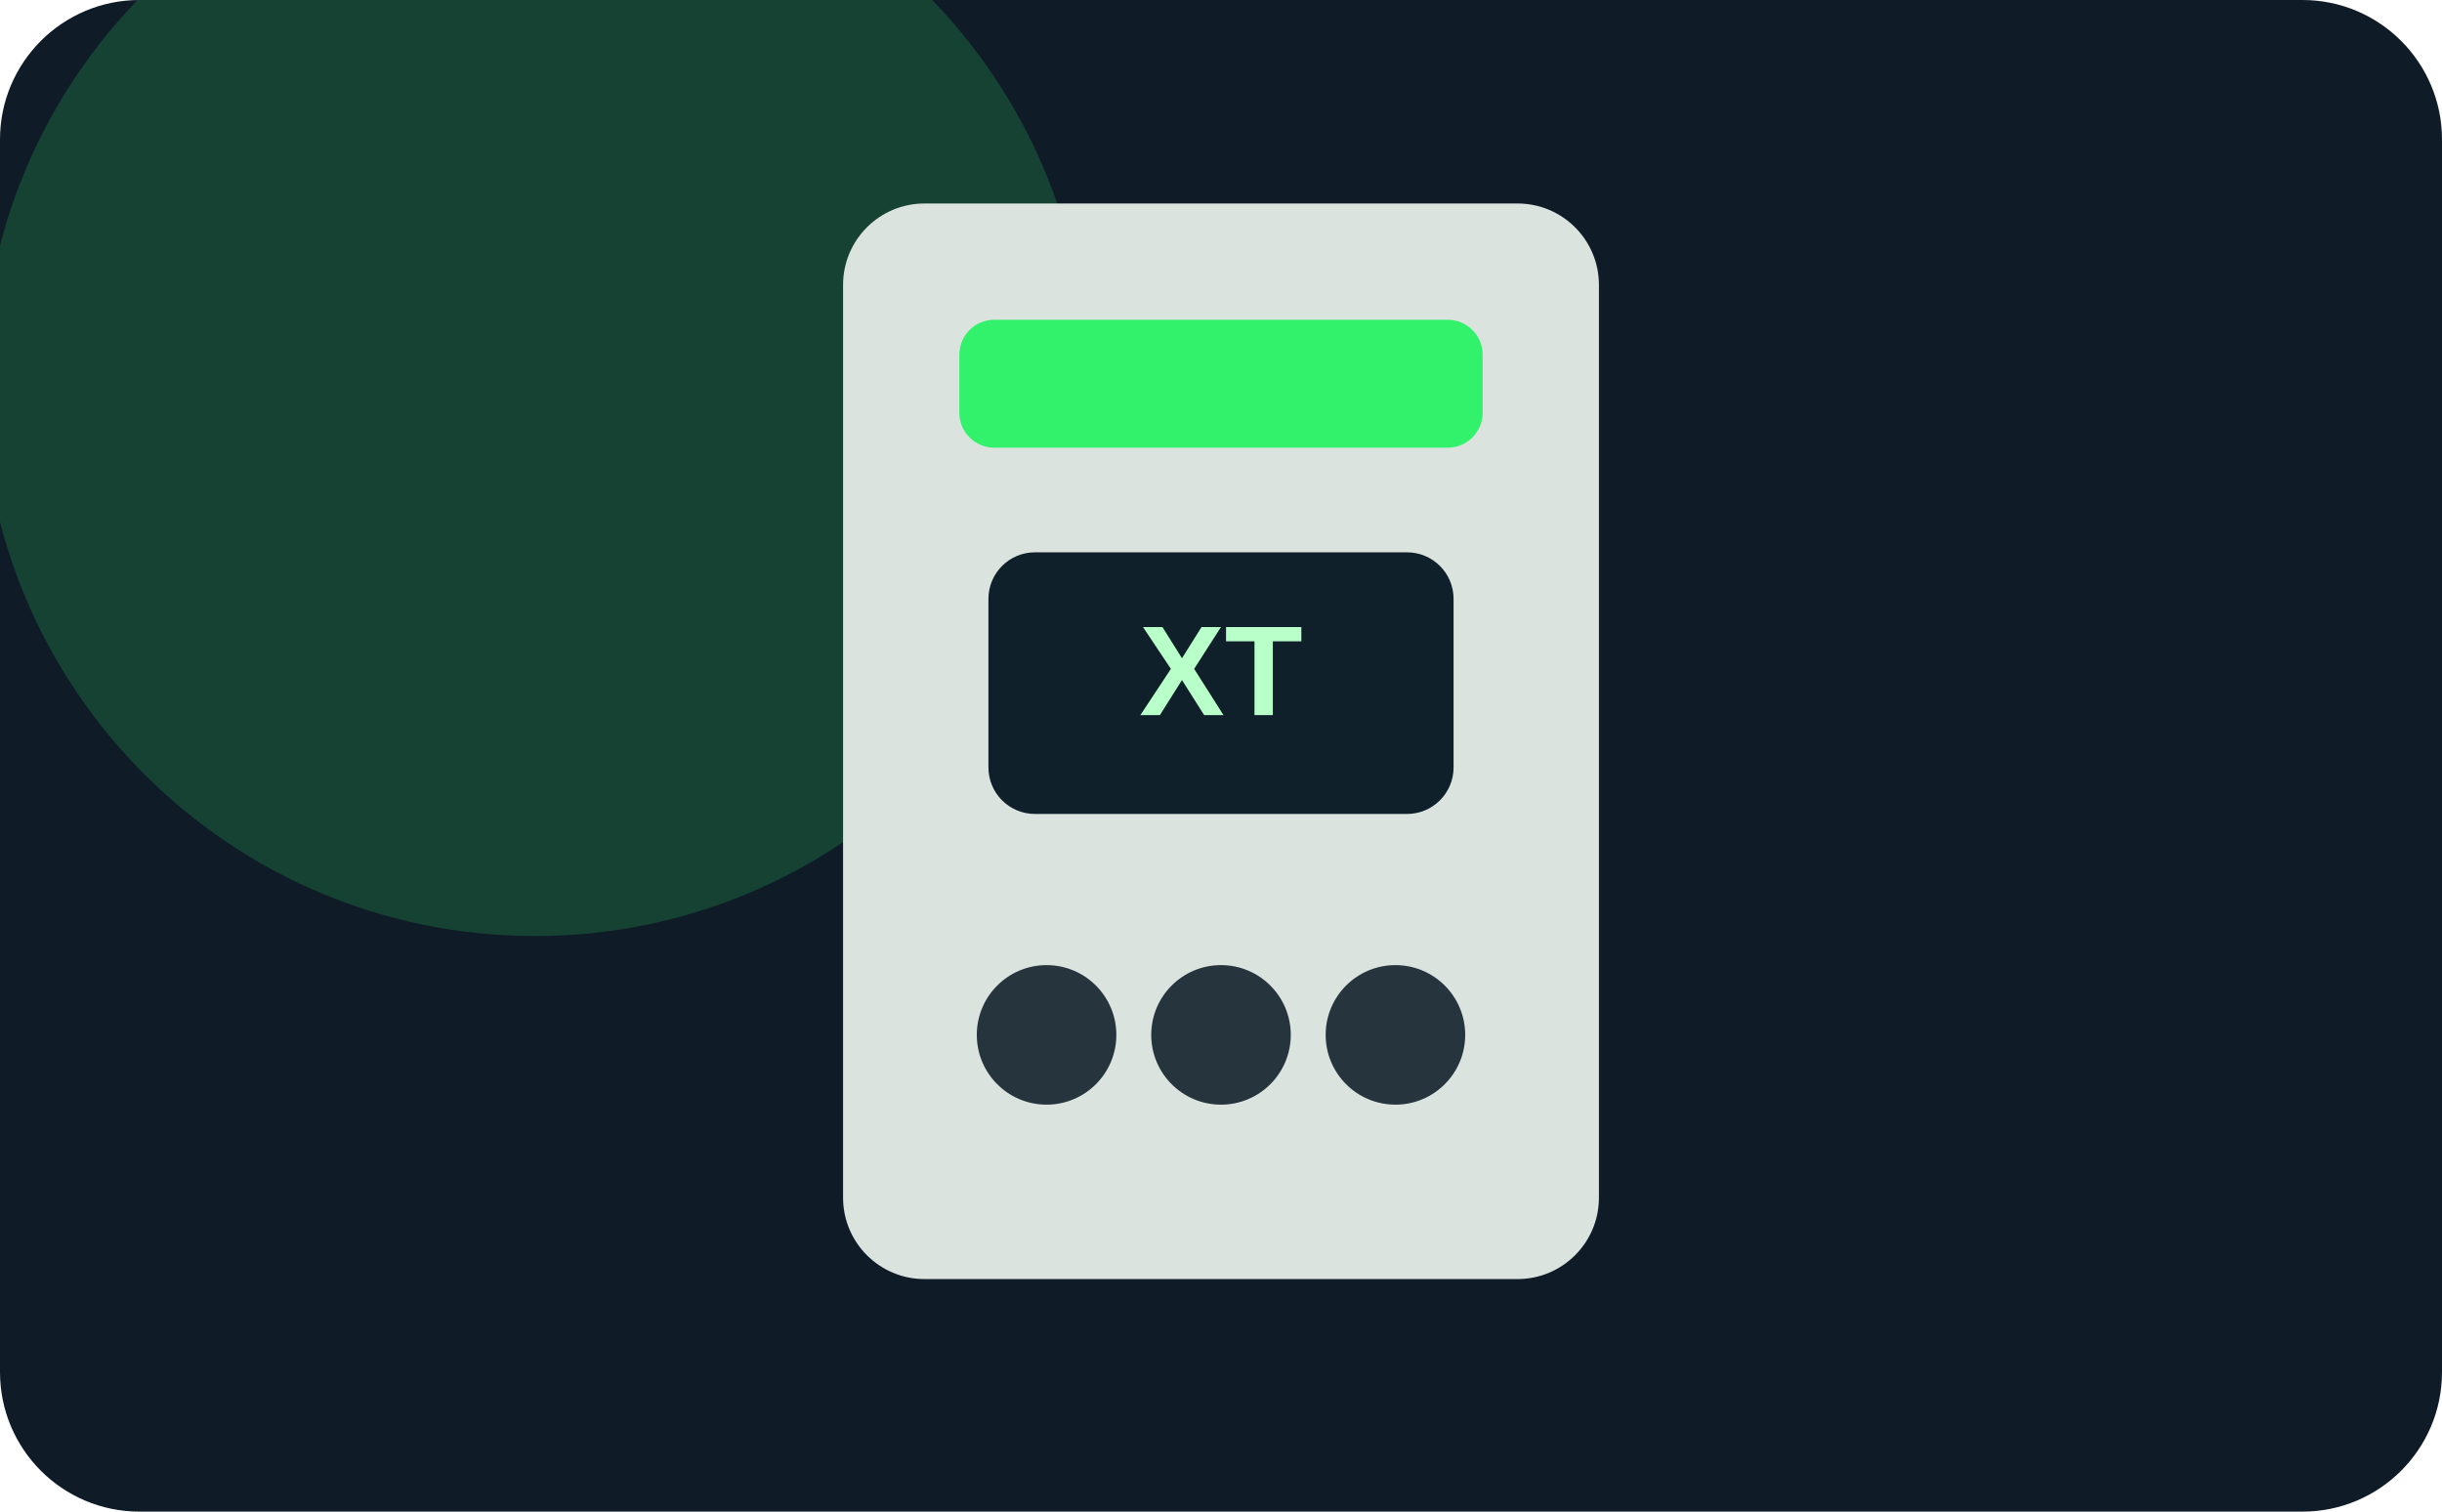
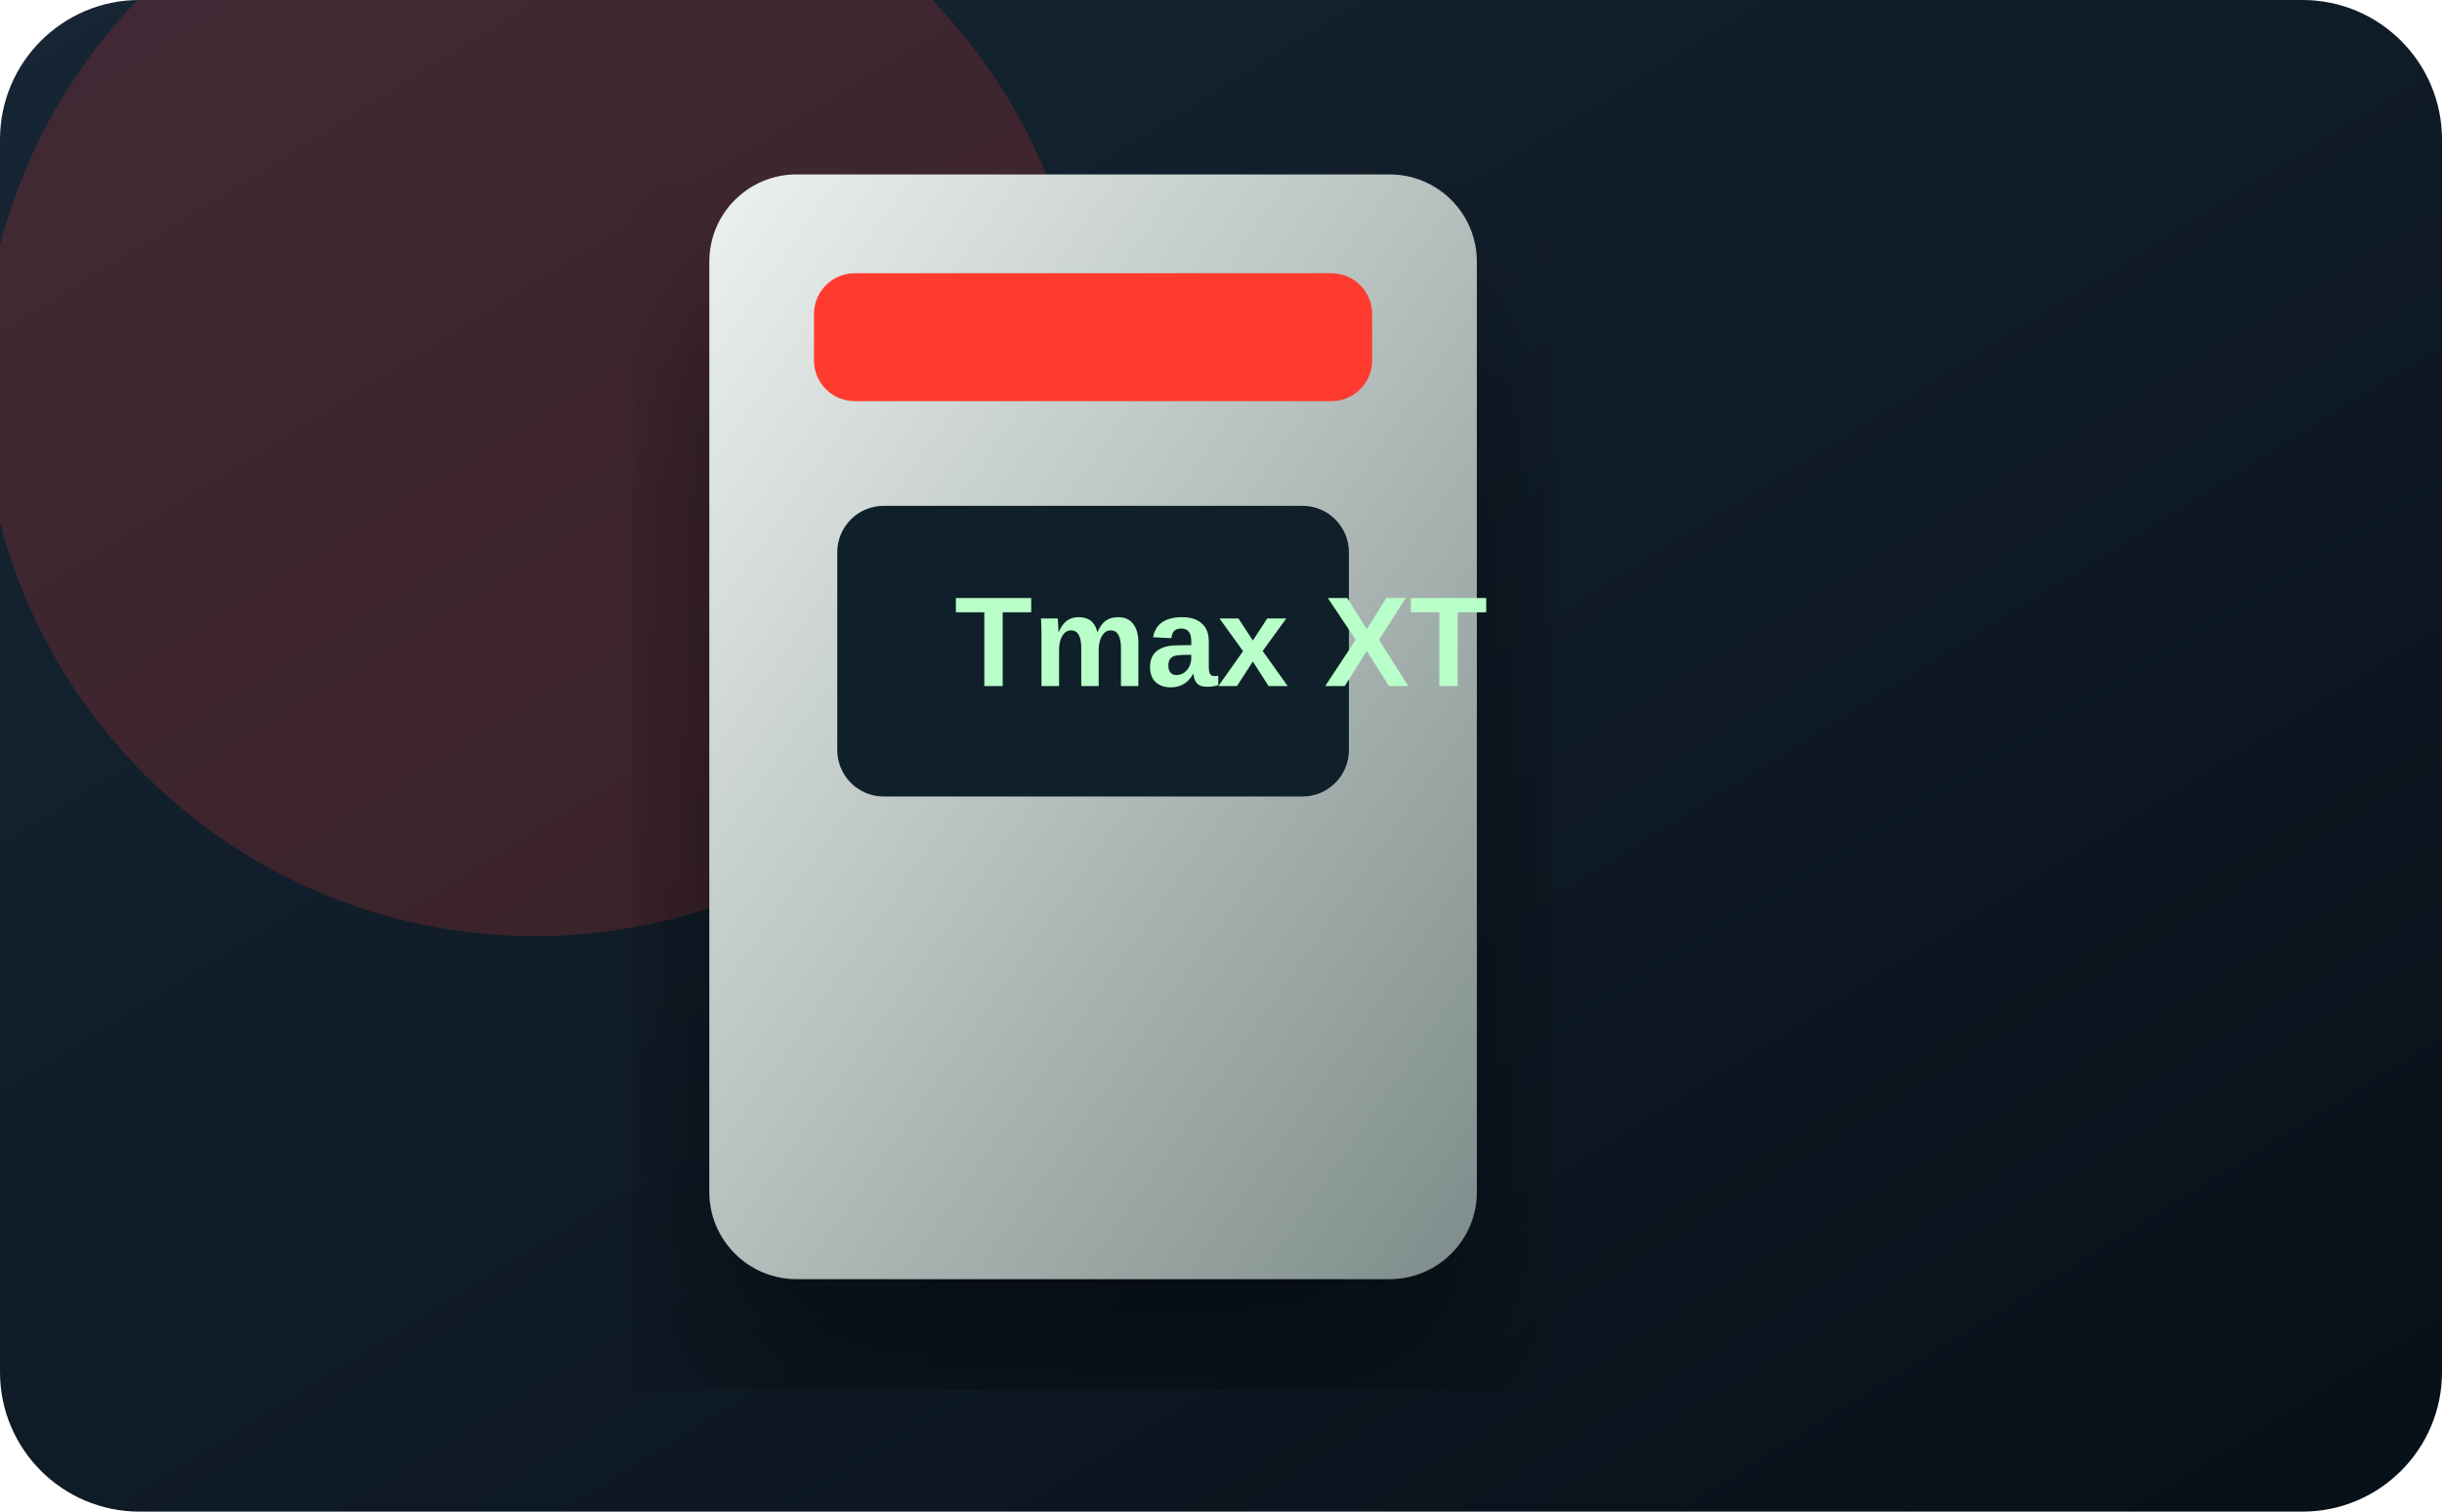
<svg xmlns="http://www.w3.org/2000/svg" width="420" height="260" viewBox="0 0 420 260">
-   <rect width="420" height="260" rx="24" fill="#0f1b27" />
-   <circle cx="92" cy="66" r="95" fill="#31f26a" opacity=".18" />
-   <rect x="145" y="35" width="130" height="185" rx="14" fill="#dbe3df" />
-   <rect x="165" y="55" width="90" height="22" rx="6" fill="#31f26a" />
-   <rect x="170" y="95" width="80" height="45" rx="8" fill="#10202a" />
-   <text x="210" y="123" fill="#b9ffc9" font-family="Arial" font-size="22" font-weight="700" text-anchor="middle">XT</text>
-   <circle cx="180" cy="178" r="12" fill="#26343d" />
-   <circle cx="210" cy="178" r="12" fill="#26343d" />
-   <circle cx="240" cy="178" r="12" fill="#26343d" />
+   <defs>
+     <linearGradient id="bg" x1="0" x2="1" y1="0" y2="1">
+       <stop offset="0" stop-color="#172635" />
+       <stop offset="1" stop-color="#071018" />
+     </linearGradient>
+     <linearGradient id="body" x1="0" x2="1" y1="0" y2="1">
+       <stop offset="0" stop-color="#edf2ef" />
+       <stop offset="1" stop-color="#7d8c8a" />
+     </linearGradient>
+     <filter id="s">
+       <feDropShadow dx="0" dy="20" stdDeviation="16" flood-color="#000" flood-opacity=".45" />
+     </filter>
+   </defs>
+   <rect width="420" height="260" rx="24" fill="url(#bg)" />
+   <circle cx="92" cy="66" r="95" fill="#ff3b30" opacity=".18" />
+   <rect x="122" y="30" width="132" height="190" rx="15" fill="url(#body)" filter="url(#s)" />
+   <rect x="140" y="47" width="96" height="22" rx="7" fill="#ff3b30" />
+   <rect x="144" y="87" width="88" height="50" rx="8" fill="#0f202a" />
+   <text x="210" y="118" fill="#b9ffc9" font-family="Arial" font-size="22" font-weight="700" text-anchor="middle">Tmax XT</text>
</svg>
